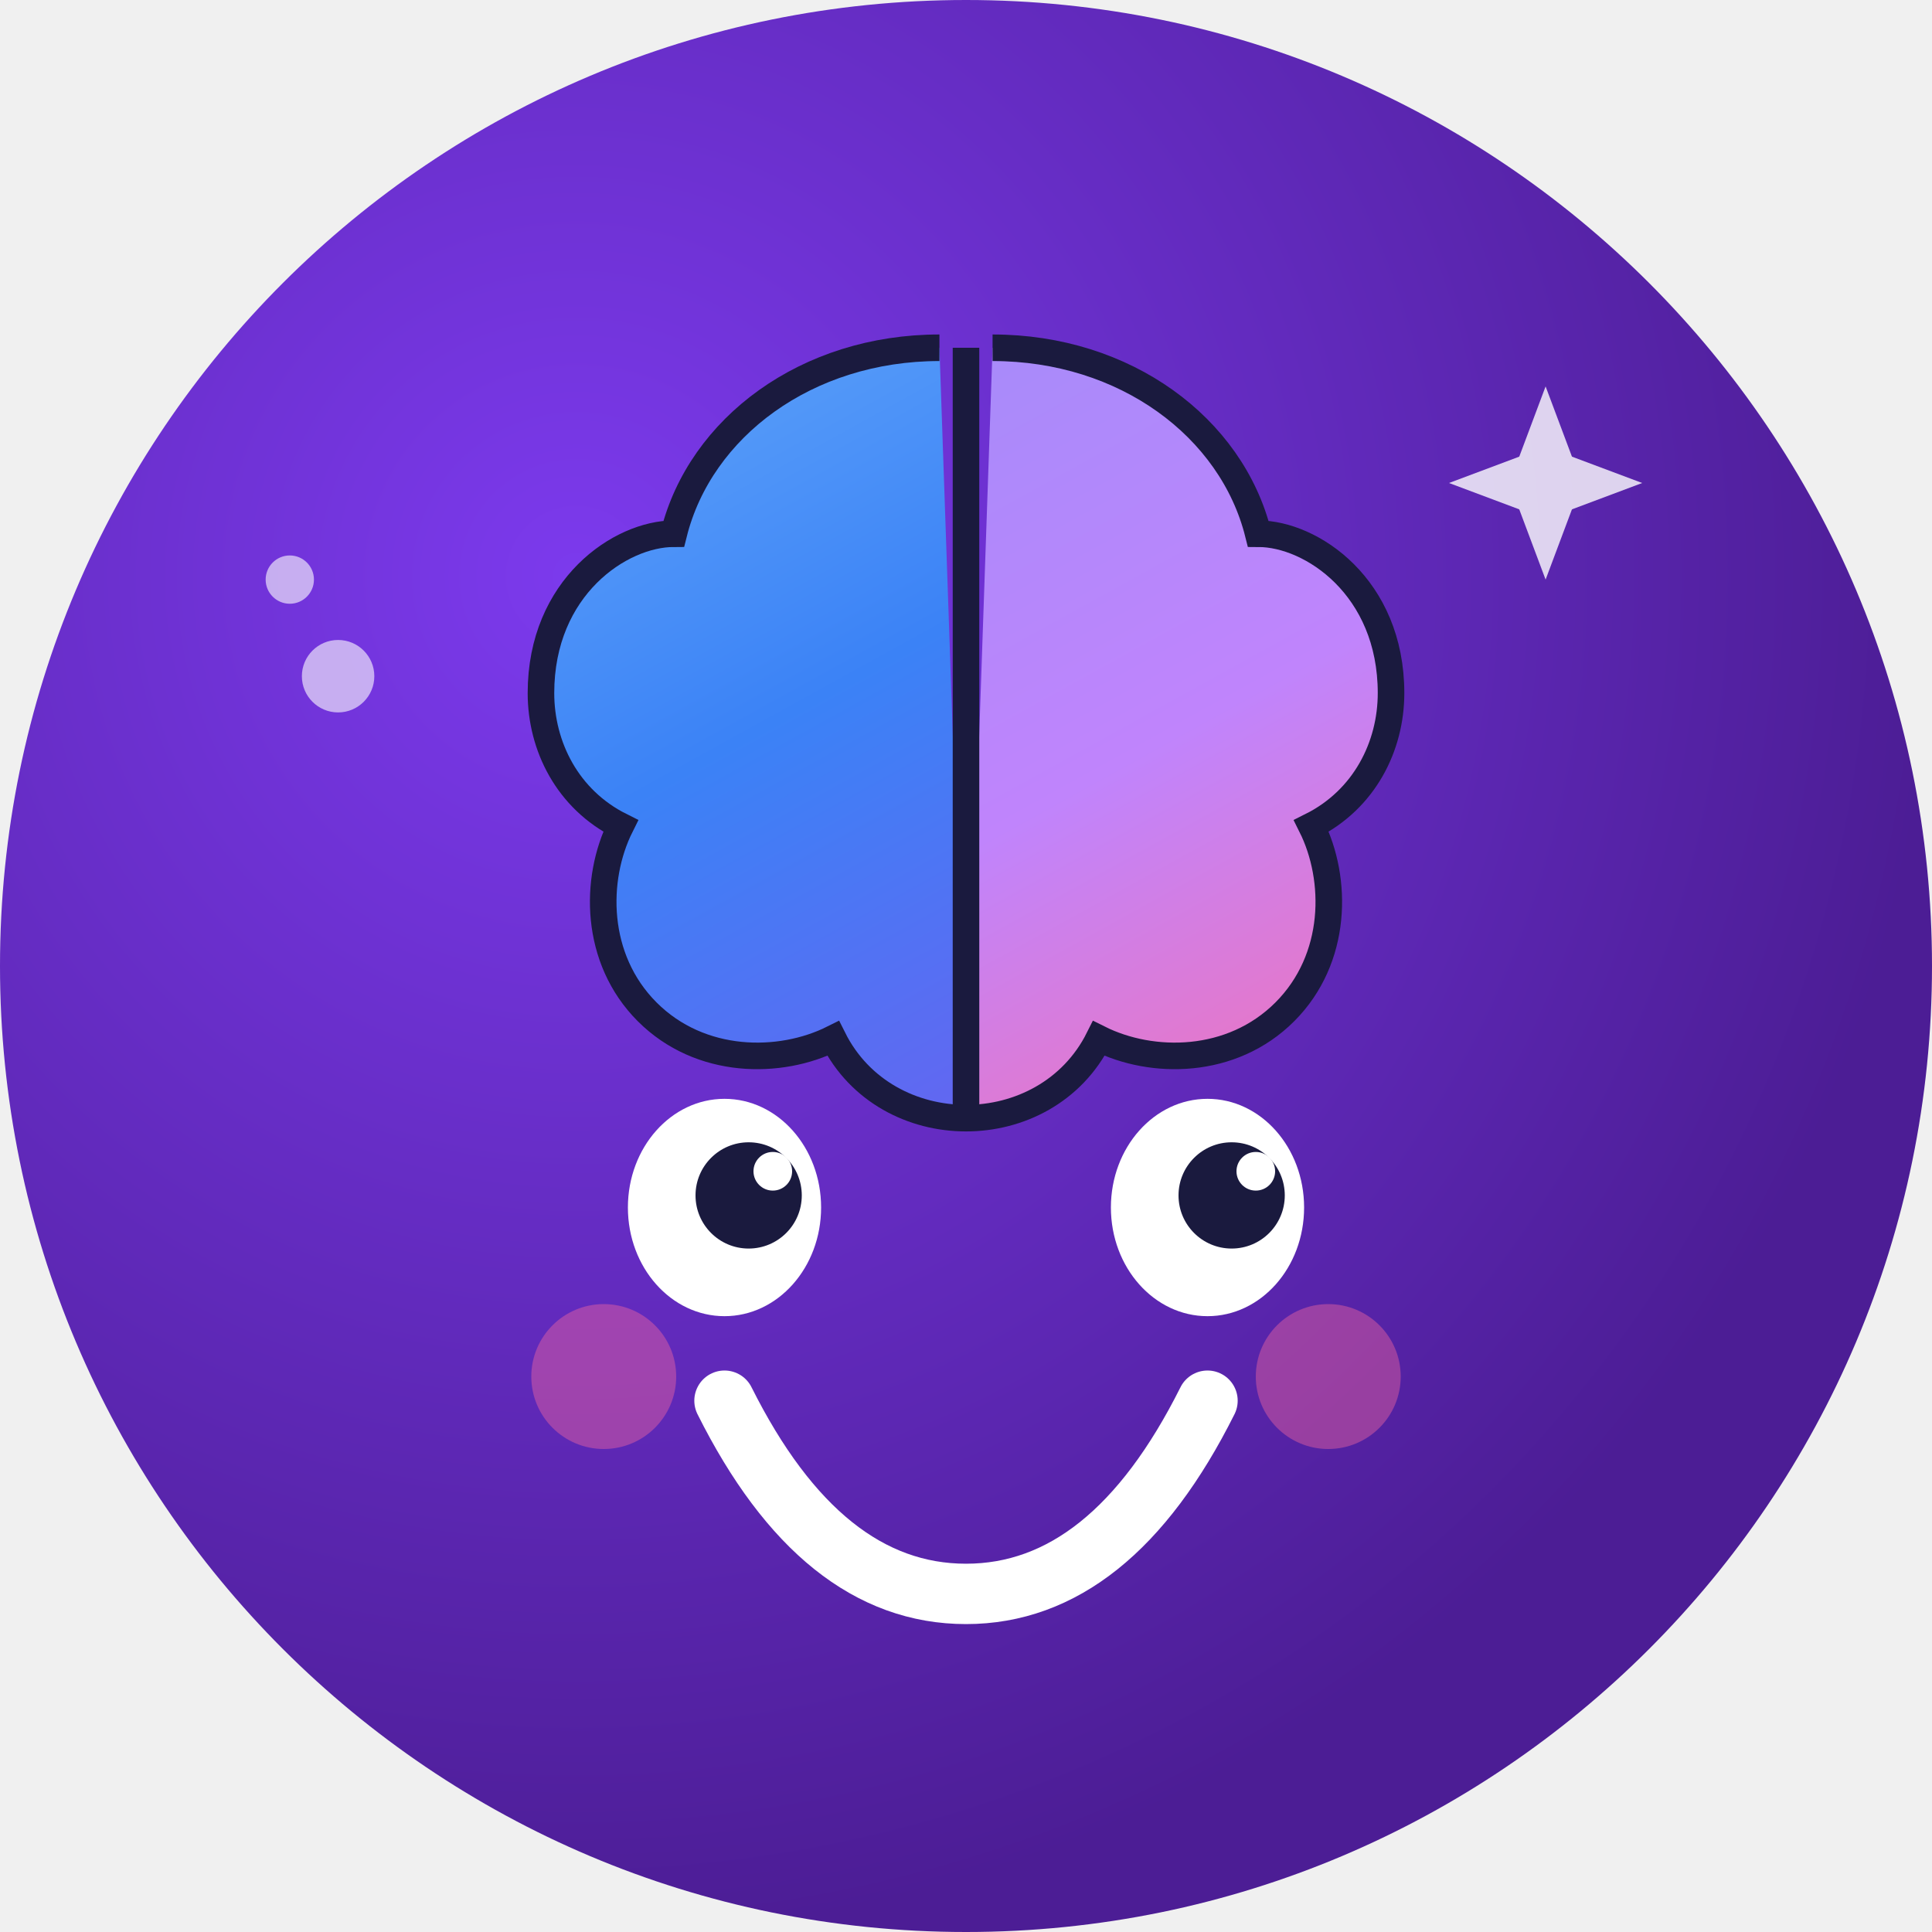
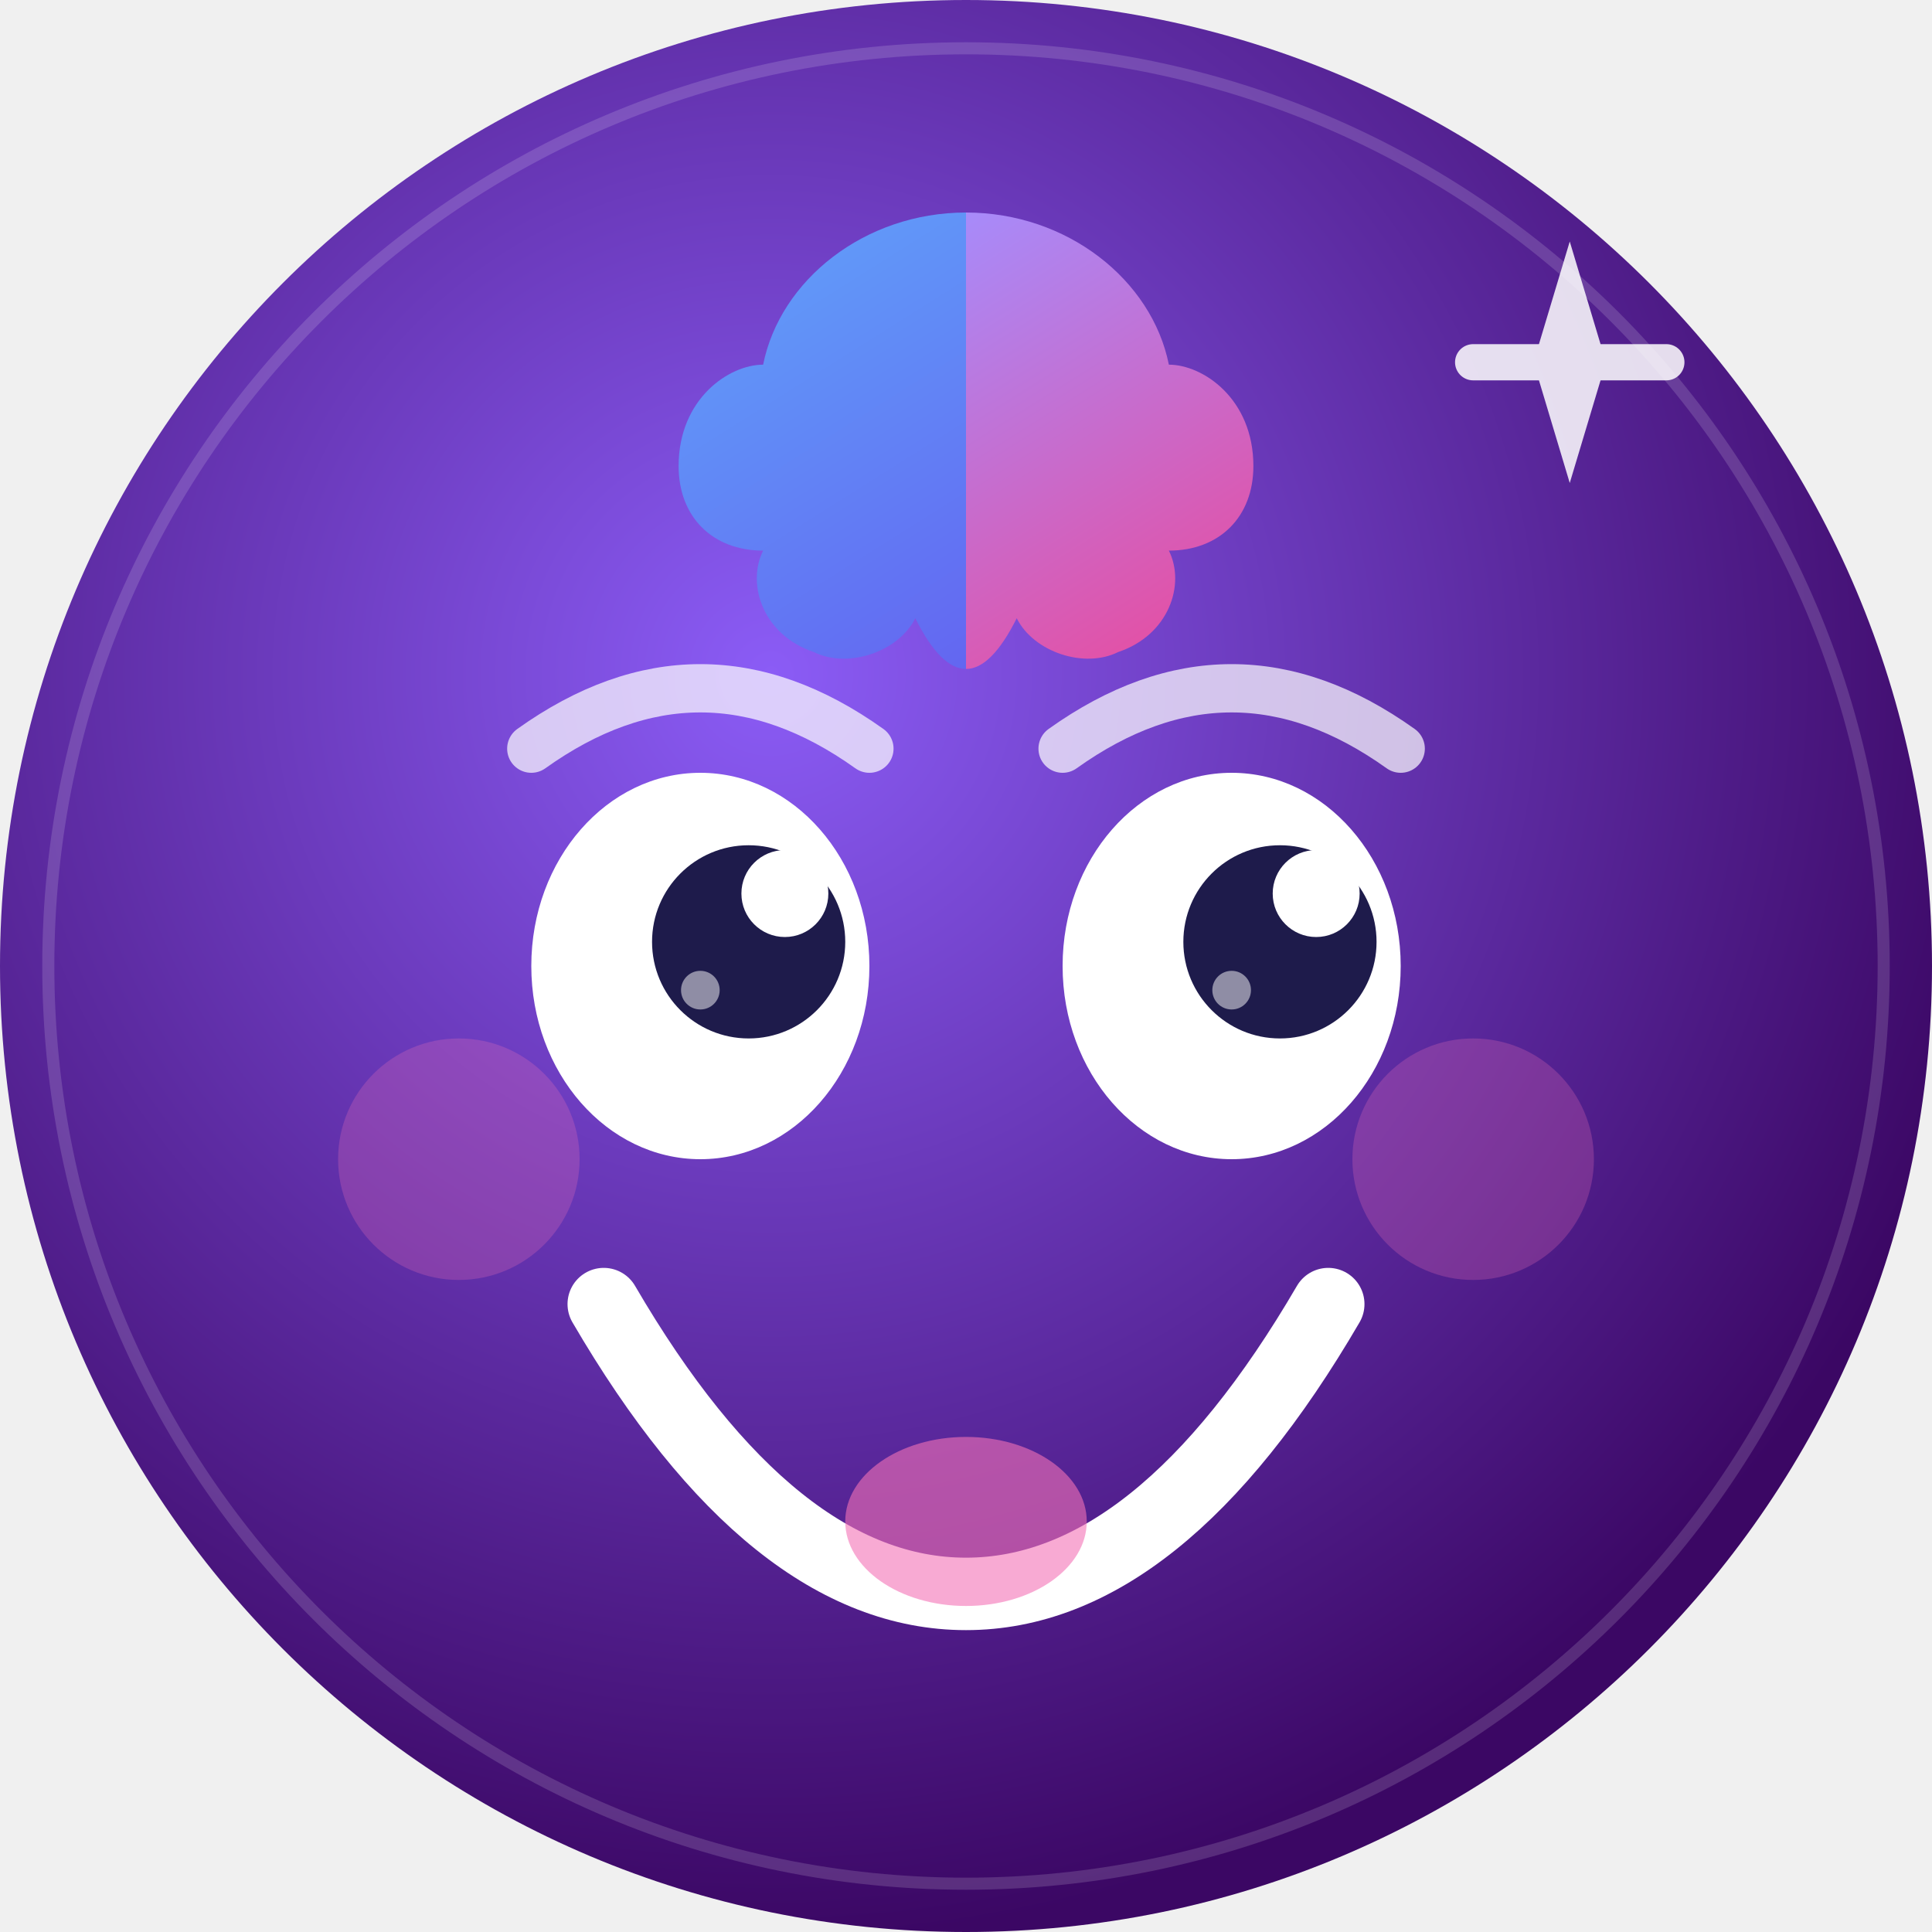
<svg xmlns="http://www.w3.org/2000/svg" width="80" height="80" viewBox="0 0 80 80" fill="none">
  <circle cx="40" cy="40" r="40" fill="url(#bg)" />
-   <g transform="translate(18, 10) scale(0.55)">
-     <path d="M38 8C28 8 20 14 18 22C14 22 8 26 8 34C8 38 10 42 14 44C12 48 12 54 16 58C20 62 26 62 30 60C32 64 36 66 40 66" fill="url(#leftBrain)" stroke="#1a1a3e" stroke-width="2" />
-     <path d="M42 8C52 8 60 14 62 22C66 22 72 26 72 34C72 38 70 42 66 44C68 48 68 54 64 58C60 62 54 62 50 60C48 64 44 66 40 66" fill="url(#rightBrain)" stroke="#1a1a3e" stroke-width="2" />
-     <line x1="40" y1="8" x2="40" y2="66" stroke="#1a1a3e" stroke-width="2" />
+   <circle cx="40" cy="40" r="38" fill="none" stroke="white" stroke-width="0.5" opacity="0.15" />
+   <g transform="translate(26, 6) scale(0.35)">
+     <path d="M40 8C28 8 18 16 16 26C12 26 6 30 6 38C6 44 10 48 16 48C14 52 16 58 22 60C26 62 32 60 34 56C36 60 38 62 40 62" fill="url(#leftB)" />
+     <path d="M40 8C52 8 62 16 64 26C68 26 74 30 74 38C74 44 70 48 64 48C66 52 64 58 58 60C54 62 48 60 46 56C44 60 42 62 40 62" fill="url(#rightB)" />
  </g>
-   <ellipse cx="30" cy="50" rx="4" ry="4.5" fill="white" />
-   <circle cx="31" cy="49.5" r="2.2" fill="#1a1a3e" />
-   <circle cx="32" cy="48.5" r="0.8" fill="white" />
-   <ellipse cx="50" cy="50" rx="4" ry="4.5" fill="white" />
-   <circle cx="51" cy="49.5" r="2.2" fill="#1a1a3e" />
-   <circle cx="52" cy="48.5" r="0.8" fill="white" />
-   <path d="M30 58 Q34 66 40 66 Q46 66 50 58" stroke="white" stroke-width="2.5" stroke-linecap="round" fill="none" />
-   <circle cx="25" cy="57" r="3" fill="#ff6b9d" opacity="0.4" />
-   <circle cx="55" cy="57" r="3" fill="#ff6b9d" opacity="0.4" />
-   <g fill="white" opacity="0.8">
-     <path d="M64 16 L65.5 20 L64 24 L62.5 20Z" />
-     <path d="M64 16 L68 17.5 L64 19 L60 17.5Z" transform="translate(0,2.5)" />
-   </g>
-   <g fill="white" opacity="0.6">
-     <circle cx="14" cy="28" r="1.5" />
-     <circle cx="12" cy="24" r="1" />
+   <ellipse cx="29" cy="40" rx="7" ry="8" fill="white" />
+   <circle cx="31" cy="39" r="4" fill="#1e1b4b" />
+   <circle cx="32.5" cy="37" r="1.8" fill="white" />
+   <circle cx="29" cy="41" r="0.8" fill="white" opacity="0.5" />
+   <ellipse cx="51" cy="40" rx="7" ry="8" fill="white" />
+   <circle cx="53" cy="39" r="4" fill="#1e1b4b" />
+   <circle cx="54.5" cy="37" r="1.8" fill="white" />
+   <circle cx="51" cy="41" r="0.8" fill="white" opacity="0.5" />
+   <path d="M22 31 Q29 26 36 31" stroke="white" stroke-width="2" stroke-linecap="round" fill="none" opacity="0.7" />
+   <path d="M44 31 Q51 26 58 31" stroke="white" stroke-width="2" stroke-linecap="round" fill="none" opacity="0.7" />
+   <path d="M25 54 Q32 66 40 66 Q48 66 55 54" stroke="white" stroke-width="3" stroke-linecap="round" fill="none" />
+   <ellipse cx="40" cy="63" rx="5" ry="3.5" fill="#f472b6" opacity="0.6" />
+   <circle cx="19" cy="48" r="5" fill="#f472b6" opacity="0.25" />
+   <circle cx="61" cy="48" r="5" fill="#f472b6" opacity="0.25" />
+   <g fill="white" opacity="0.85">
+     <path d="M65 10 L66.5 15 L65 20 L63.5 15Z" />
+     <path d="M61 15 L69 15" stroke="white" stroke-width="1.5" stroke-linecap="round" />
  </g>
  <defs>
-     <radialGradient id="bg" cx="0.3" cy="0.3" r="0.7">
-       <stop offset="0%" stop-color="#7c3aed" />
-       <stop offset="100%" stop-color="#4c1d95" />
+     <radialGradient id="bg" cx="0.4" cy="0.35" r="0.65">
+       <stop offset="0%" stop-color="#8b5cf6" />
+       <stop offset="100%" stop-color="#3b0764" />
    </radialGradient>
-     <linearGradient id="leftBrain" x1="8" y1="8" x2="40" y2="66" gradientUnits="userSpaceOnUse">
+     <linearGradient id="leftB" x1="6" y1="8" x2="40" y2="62" gradientUnits="userSpaceOnUse">
      <stop offset="0%" stop-color="#60a5fa" />
-       <stop offset="50%" stop-color="#3b82f6" />
      <stop offset="100%" stop-color="#6366f1" />
    </linearGradient>
-     <linearGradient id="rightBrain" x1="40" y1="8" x2="72" y2="66" gradientUnits="userSpaceOnUse">
+     <linearGradient id="rightB" x1="40" y1="8" x2="74" y2="62" gradientUnits="userSpaceOnUse">
      <stop offset="0%" stop-color="#a78bfa" />
-       <stop offset="50%" stop-color="#c084fc" />
-       <stop offset="100%" stop-color="#f472b6" />
+       <stop offset="100%" stop-color="#ec4899" />
    </linearGradient>
  </defs>
</svg>
